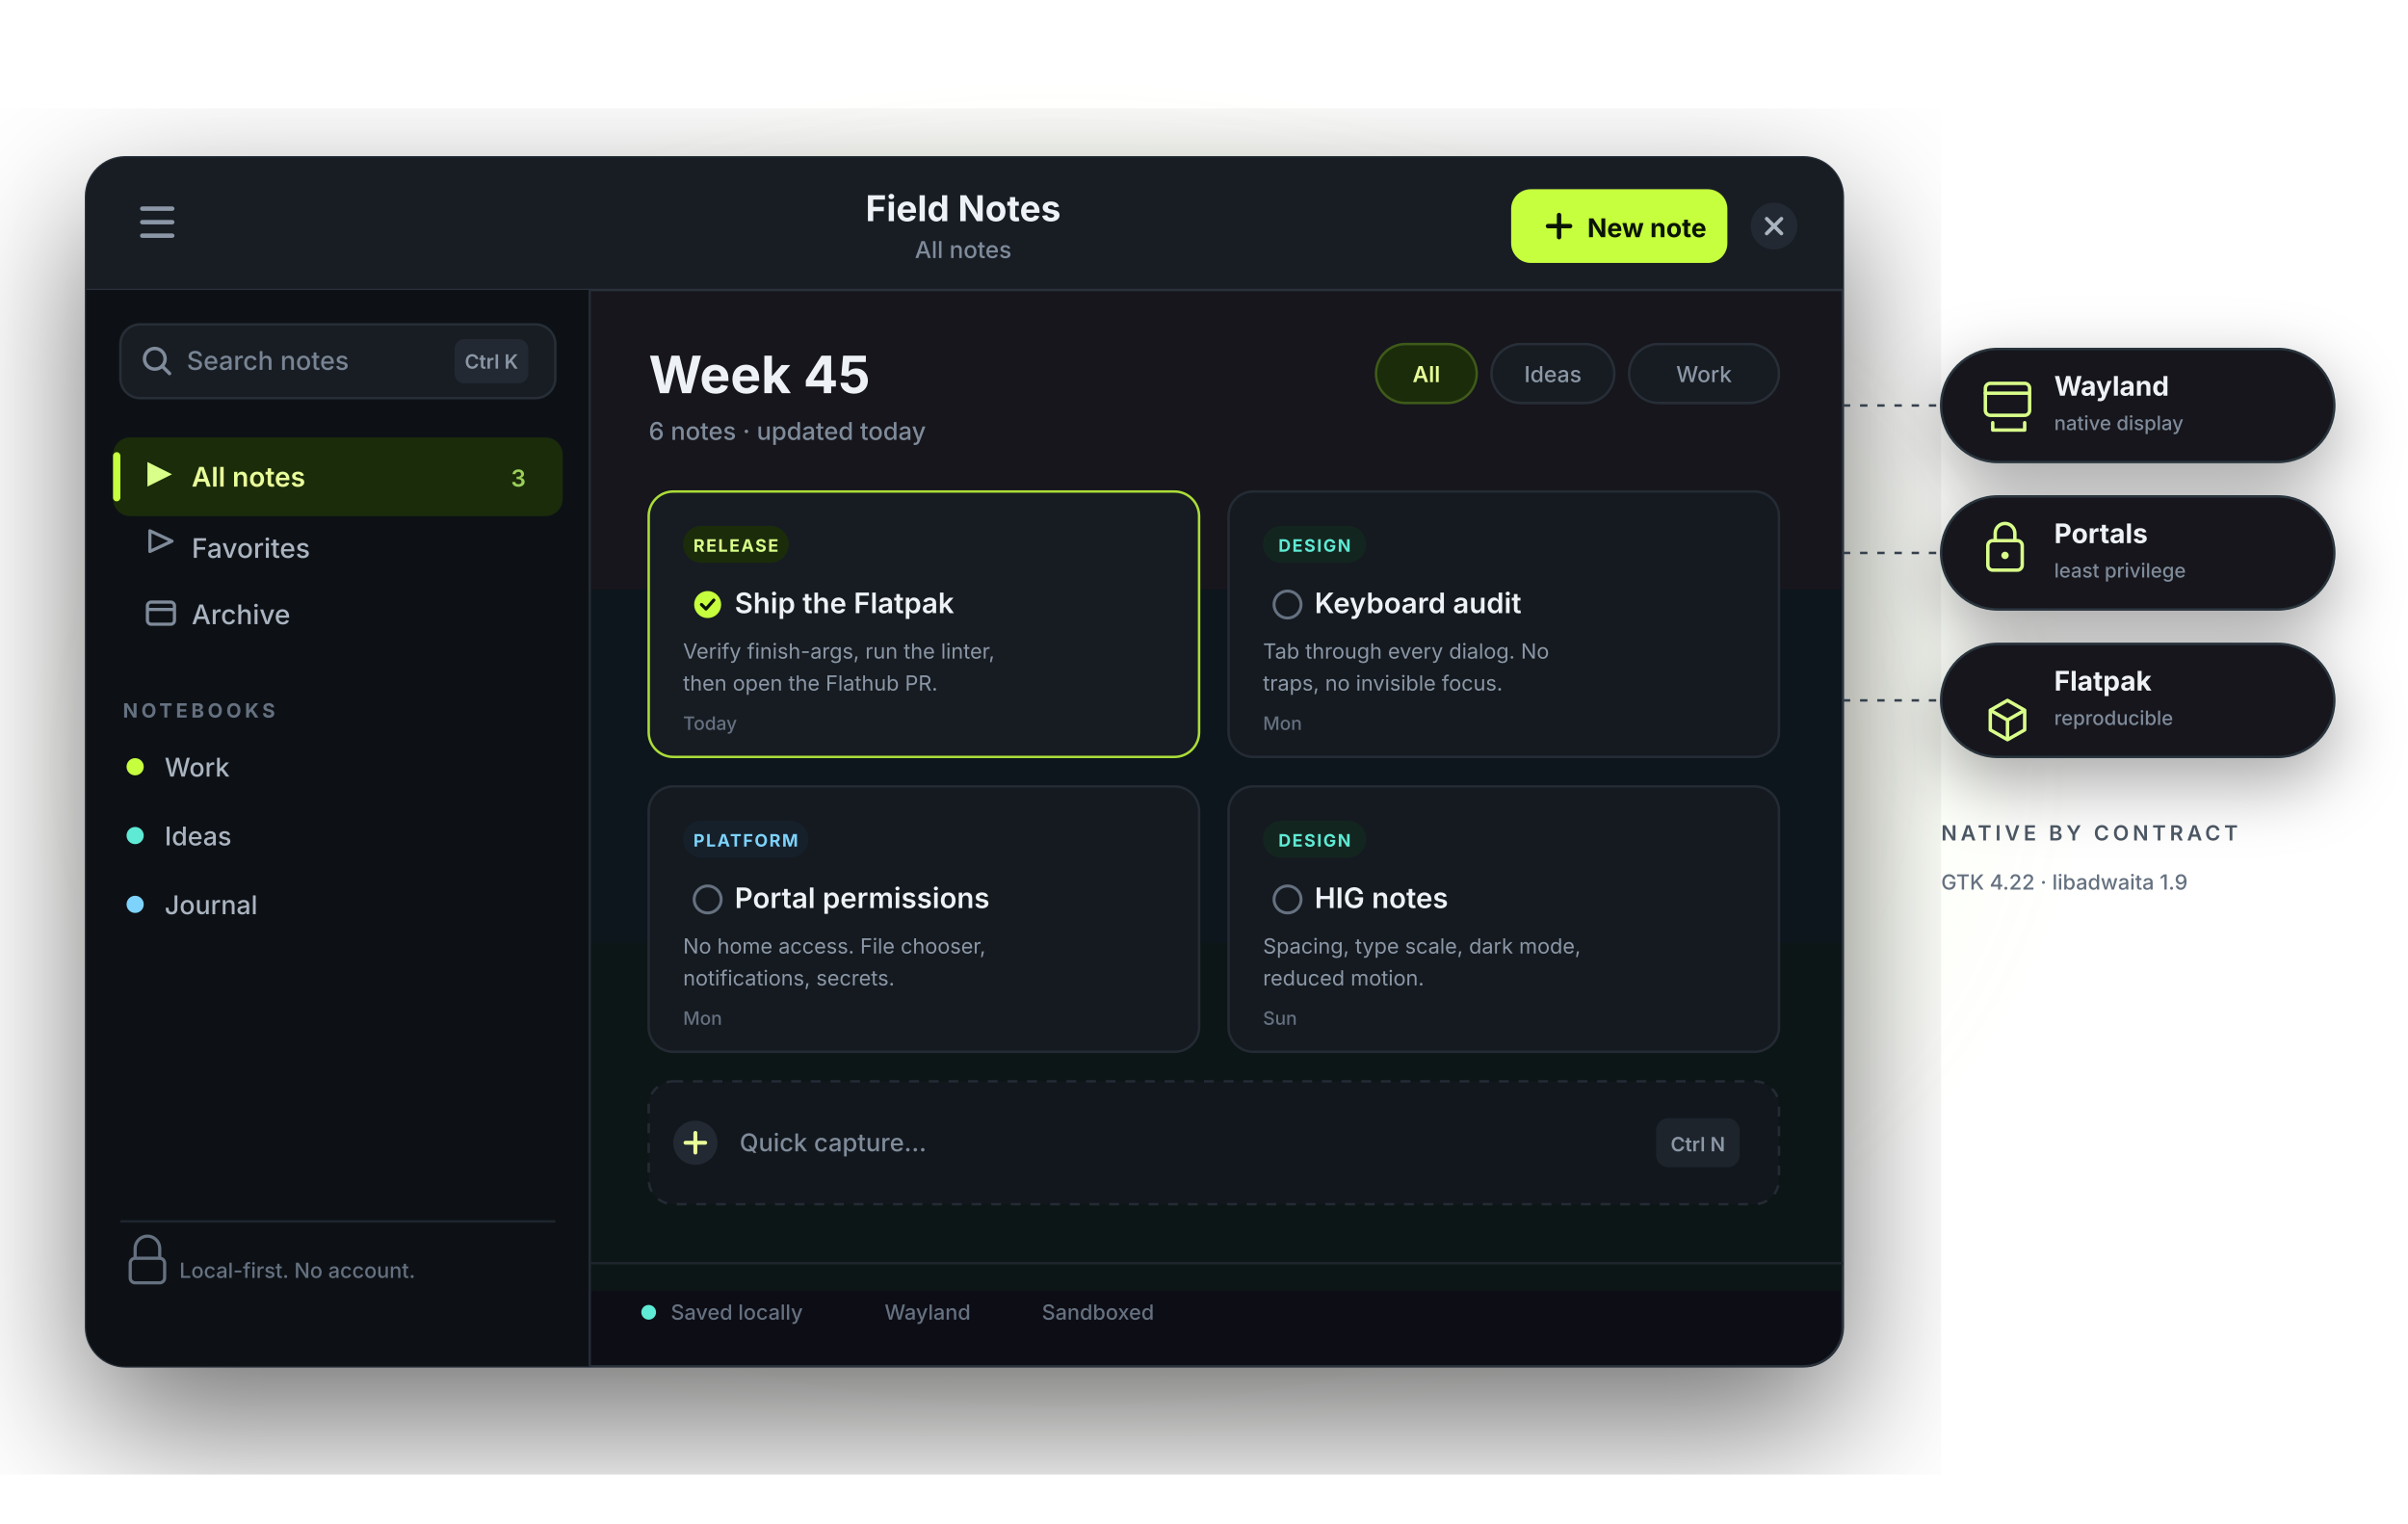
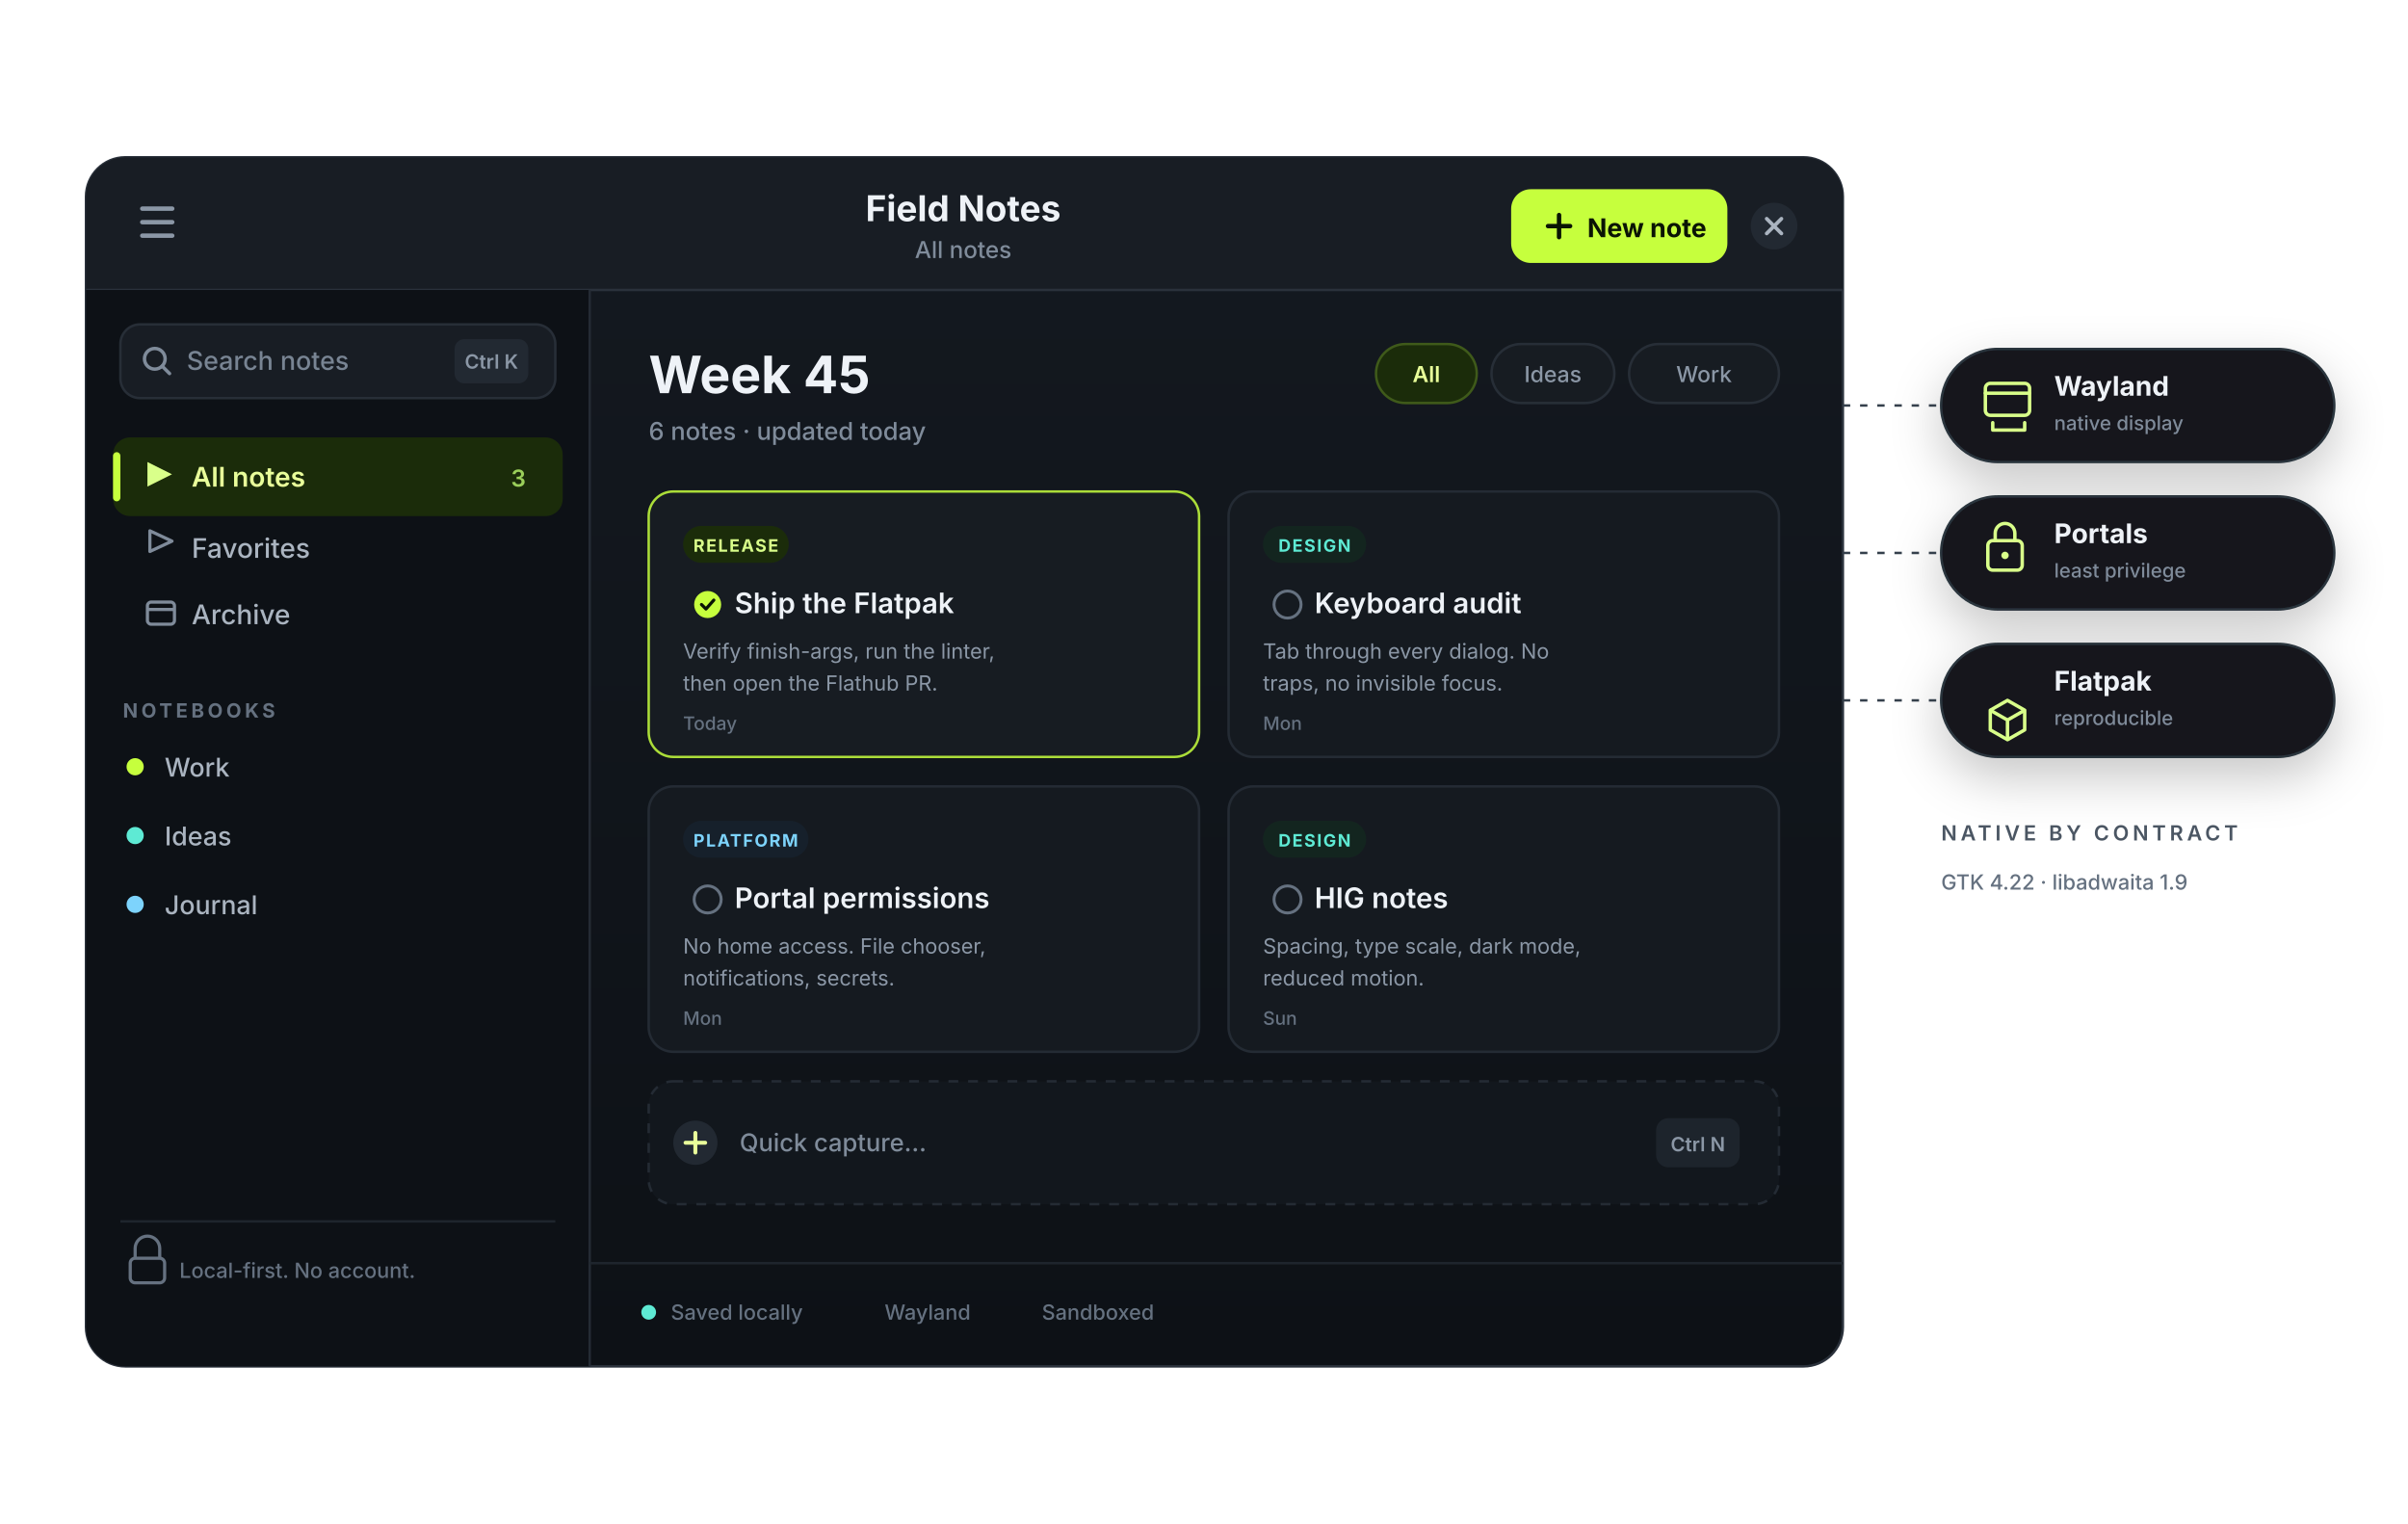
<svg xmlns="http://www.w3.org/2000/svg" viewBox="0 0 980 620" fill="none">
  <defs>
-     <radialGradient id="glow" cx="0" cy="0" r="1" gradientUnits="userSpaceOnUse" gradientTransform="translate(430 310) rotate(90) scale(280 420)">
-       <stop stop-color="#c6ff3d" stop-opacity=".22" />
-       <stop offset="1" stop-color="#c6ff3d" stop-opacity="0" />
-     </radialGradient>
    <linearGradient id="window" x1="390" y1="64" x2="390" y2="556" gradientUnits="userSpaceOnUse">
      <stop stop-color="#141920" />
      <stop offset="1" stop-color="#0d1116" />
    </linearGradient>
-     <filter id="shadow" x="0" y="20" width="790" height="580" filterUnits="userSpaceOnUse">
-       <feDropShadow dx="0" dy="24" stdDeviation="30" flood-color="#000" flood-opacity=".55" />
-     </filter>
    <filter id="soft" x="740" y="100" width="240" height="300" filterUnits="userSpaceOnUse">
-       <feDropShadow dx="0" dy="10" stdDeviation="14" flood-color="#000" flood-opacity=".35" />
+       <feDropShadow dx="0" dy="8" stdDeviation="10" flood-color="#000" flood-opacity=".22" />
    </filter>
    <clipPath id="windowClip">
      <rect x="35" y="64" width="715" height="492" rx="16" />
    </clipPath>
  </defs>
-   <ellipse cx="430" cy="310" rx="420" ry="280" fill="url(#glow)" />
-   <g filter="url(#shadow)">
-     <rect x="35" y="64" width="715" height="492" rx="16" fill="url(#window)" stroke="#2a313b" />
-   </g>
+   <rect x="35" y="64" width="715" height="492" rx="16" fill="url(#window)" stroke="#2a313b" />
  <g clip-path="url(#windowClip)">
    <rect x="35" y="64" width="715" height="54" fill="#181d24" />
    <line x1="35" y1="118" x2="750" y2="118" stroke="#2a313b" />
    <rect x="57" y="84" width="14" height="1.8" rx=".9" fill="#8b97a6" />
    <rect x="57" y="89.5" width="14" height="1.8" rx=".9" fill="#8b97a6" />
    <rect x="57" y="95" width="14" height="1.8" rx=".9" fill="#8b97a6" />
    <text x="392" y="90" text-anchor="middle" font-family="Inter, Cantarell, 'Noto Sans', sans-serif" font-size="14.5" font-weight="650" fill="#eef2f7">Field Notes</text>
    <text x="392" y="105" text-anchor="middle" font-family="Inter, Cantarell, 'Noto Sans', sans-serif" font-size="9.5" font-weight="500" fill="#7f8b9a">All notes</text>
    <rect x="615" y="77" width="88" height="30" rx="8" fill="#c6ff3d" />
    <path d="M630 92h9M634.5 87.5v9" stroke="#0a1404" stroke-width="1.8" stroke-linecap="round" />
    <text x="646" y="96.5" font-family="Inter, Cantarell, 'Noto Sans', sans-serif" font-size="10.5" font-weight="650" fill="#0a1404">New note</text>
    <circle cx="722" cy="92" r="9.5" fill="#222932" />
    <path d="M719 89l6 6M725 89l-6 6" stroke="#aab4c0" stroke-width="1.5" stroke-linecap="round" />
    <rect x="35" y="118" width="205" height="438" fill="#0d1116" />
    <line x1="240" y1="118" x2="240" y2="556" stroke="#242b34" />
    <rect x="49" y="132" width="177" height="30" rx="8" fill="#181d24" stroke="#272e37" />
    <circle cx="63" cy="146" r="4.2" stroke="#7f8b9a" stroke-width="1.4" />
    <path d="M66 149l3 3" stroke="#7f8b9a" stroke-width="1.4" stroke-linecap="round" />
    <text x="76" y="150.5" font-family="Inter, Cantarell, 'Noto Sans', sans-serif" font-size="10.5" font-weight="500" fill="#788493">Search notes</text>
    <rect x="185" y="138" width="30" height="18" rx="4" fill="#222932" />
    <text x="200" y="150" text-anchor="middle" font-family="Inter, Cantarell, 'Noto Sans', sans-serif" font-size="8" font-weight="600" fill="#8b97a6">Ctrl K</text>
    <rect x="46" y="178" width="183" height="32" rx="7" fill="#1b2c0a" />
    <rect x="46" y="184" width="3" height="20" rx="1.5" fill="#c6ff3d" />
    <path d="M60 188l10 5-10 5v-10z" fill="#d9ff8a" />
    <text x="78" y="198" font-family="Inter, Cantarell, 'Noto Sans', sans-serif" font-size="11" font-weight="600" fill="#e9ff9a">All notes</text>
    <text x="214" y="198" text-anchor="end" font-family="Inter, Cantarell, 'Noto Sans', sans-serif" font-size="9.5" font-weight="600" fill="#9bcf5a">3</text>
    <path d="M61 216l9 4.2-9 4.2v-8.4z" stroke="#7f8b9a" stroke-width="1.3" stroke-linejoin="round" />
    <text x="78" y="227" font-family="Inter, Cantarell, 'Noto Sans', sans-serif" font-size="11" font-weight="500" fill="#aab4c0">Favorites</text>
    <rect x="60" y="245" width="11" height="9" rx="1.5" stroke="#7f8b9a" stroke-width="1.3" />
    <path d="M60 248h11" stroke="#7f8b9a" stroke-width="1.3" />
    <text x="78" y="254" font-family="Inter, Cantarell, 'Noto Sans', sans-serif" font-size="11" font-weight="500" fill="#aab4c0">Archive</text>
    <text x="50" y="292" font-family="Inter, Cantarell, 'Noto Sans', sans-serif" font-size="8" font-weight="700" letter-spacing="1.4" fill="#657180">NOTEBOOKS</text>
    <circle cx="55" cy="312" r="3.5" fill="#c6ff3d" />
    <text x="67" y="316" font-family="Inter, Cantarell, 'Noto Sans', sans-serif" font-size="10.5" font-weight="500" fill="#aab4c0">Work</text>
    <circle cx="55" cy="340" r="3.5" fill="#5eead4" />
    <text x="67" y="344" font-family="Inter, Cantarell, 'Noto Sans', sans-serif" font-size="10.5" font-weight="500" fill="#aab4c0">Ideas</text>
    <circle cx="55" cy="368" r="3.5" fill="#7dd3fc" />
    <text x="67" y="372" font-family="Inter, Cantarell, 'Noto Sans', sans-serif" font-size="10.5" font-weight="500" fill="#aab4c0">Journal</text>
    <line x1="49" y1="497" x2="226" y2="497" stroke="#1e252d" />
    <path d="M55 512v-4a5 5 0 0110 0v4" stroke="#657180" stroke-width="1.3" />
    <rect x="53" y="512" width="14" height="10" rx="2" stroke="#657180" stroke-width="1.3" />
    <text x="73" y="520" font-family="Inter, Cantarell, 'Noto Sans', sans-serif" font-size="8.5" font-weight="500" fill="#657180">Local-first. No account.</text>
    <text x="264" y="160" font-family="Inter, Cantarell, 'Noto Sans', sans-serif" font-size="21" font-weight="650" fill="#eef2f7">Week 45</text>
    <text x="264" y="179" font-family="Inter, Cantarell, 'Noto Sans', sans-serif" font-size="10" font-weight="500" fill="#7f8b9a">6 notes · updated today</text>
    <rect x="560" y="140" width="41" height="24" rx="12" fill="#1b2c0a" stroke="#3f5a1a" />
    <text x="580.5" y="155.5" text-anchor="middle" font-family="Inter, Cantarell, 'Noto Sans', sans-serif" font-size="9" font-weight="600" fill="#e9ff9a">All</text>
    <rect x="607" y="140" width="50" height="24" rx="12" fill="#171c22" stroke="#272e37" />
    <text x="632" y="155.5" text-anchor="middle" font-family="Inter, Cantarell, 'Noto Sans', sans-serif" font-size="9" font-weight="500" fill="#8b97a6">Ideas</text>
    <rect x="663" y="140" width="61" height="24" rx="12" fill="#171c22" stroke="#272e37" />
    <text x="693.5" y="155.5" text-anchor="middle" font-family="Inter, Cantarell, 'Noto Sans', sans-serif" font-size="9" font-weight="500" fill="#8b97a6">Work</text>
    <rect x="264" y="200" width="224" height="108" rx="10" fill="#171c22" stroke="#c6ff3d" stroke-opacity=".85" />
    <rect x="278" y="214" width="43" height="15" rx="7.5" fill="#1b2c0a" />
    <text x="299.5" y="224.5" text-anchor="middle" font-family="Inter, Cantarell, 'Noto Sans', sans-serif" font-size="7" font-weight="700" letter-spacing=".6" fill="#d9ff8a">RELEASE</text>
    <circle cx="288" cy="246" r="5.5" fill="#c6ff3d" />
    <path d="M285.5 246l1.8 1.8 3.2-3.6" stroke="#0a1404" stroke-width="1.3" stroke-linecap="round" stroke-linejoin="round" />
    <text x="299" y="249.5" font-family="Inter, Cantarell, 'Noto Sans', sans-serif" font-size="11.5" font-weight="600" fill="#eef2f7">Ship the Flatpak</text>
    <text x="278" y="268" font-family="Inter, Cantarell, 'Noto Sans', sans-serif" font-size="8.5" font-weight="400" fill="#8b97a6">Verify finish-args, run the linter,</text>
    <text x="278" y="281" font-family="Inter, Cantarell, 'Noto Sans', sans-serif" font-size="8.5" font-weight="400" fill="#8b97a6">then open the Flathub PR.</text>
    <text x="278" y="297" font-family="Inter, Cantarell, 'Noto Sans', sans-serif" font-size="7.5" font-weight="500" fill="#657180">Today</text>
    <rect x="500" y="200" width="224" height="108" rx="10" fill="#151a20" stroke="#242b34" />
    <rect x="514" y="214" width="42" height="15" rx="7.5" fill="#13251f" />
    <text x="535" y="224.5" text-anchor="middle" font-family="Inter, Cantarell, 'Noto Sans', sans-serif" font-size="7" font-weight="700" letter-spacing=".6" fill="#5eead4">DESIGN</text>
    <circle cx="524" cy="246" r="5.5" stroke="#657180" stroke-width="1.2" />
    <text x="535" y="249.5" font-family="Inter, Cantarell, 'Noto Sans', sans-serif" font-size="11.5" font-weight="600" fill="#eef2f7">Keyboard audit</text>
    <text x="514" y="268" font-family="Inter, Cantarell, 'Noto Sans', sans-serif" font-size="8.5" font-weight="400" fill="#8b97a6">Tab through every dialog. No</text>
    <text x="514" y="281" font-family="Inter, Cantarell, 'Noto Sans', sans-serif" font-size="8.5" font-weight="400" fill="#8b97a6">traps, no invisible focus.</text>
    <text x="514" y="297" font-family="Inter, Cantarell, 'Noto Sans', sans-serif" font-size="7.5" font-weight="500" fill="#657180">Mon</text>
    <rect x="264" y="320" width="224" height="108" rx="10" fill="#151a20" stroke="#242b34" />
    <rect x="278" y="334" width="51" height="15" rx="7.5" fill="#16202b" />
    <text x="303.5" y="344.5" text-anchor="middle" font-family="Inter, Cantarell, 'Noto Sans', sans-serif" font-size="7" font-weight="700" letter-spacing=".6" fill="#7dd3fc">PLATFORM</text>
    <circle cx="288" cy="366" r="5.5" stroke="#657180" stroke-width="1.2" />
    <text x="299" y="369.5" font-family="Inter, Cantarell, 'Noto Sans', sans-serif" font-size="11.5" font-weight="600" fill="#eef2f7">Portal permissions</text>
    <text x="278" y="388" font-family="Inter, Cantarell, 'Noto Sans', sans-serif" font-size="8.5" font-weight="400" fill="#8b97a6">No home access. File chooser,</text>
    <text x="278" y="401" font-family="Inter, Cantarell, 'Noto Sans', sans-serif" font-size="8.5" font-weight="400" fill="#8b97a6">notifications, secrets.</text>
    <text x="278" y="417" font-family="Inter, Cantarell, 'Noto Sans', sans-serif" font-size="7.5" font-weight="500" fill="#657180">Mon</text>
    <rect x="500" y="320" width="224" height="108" rx="10" fill="#151a20" stroke="#242b34" />
    <rect x="514" y="334" width="42" height="15" rx="7.5" fill="#13251f" />
    <text x="535" y="344.5" text-anchor="middle" font-family="Inter, Cantarell, 'Noto Sans', sans-serif" font-size="7" font-weight="700" letter-spacing=".6" fill="#5eead4">DESIGN</text>
    <circle cx="524" cy="366" r="5.5" stroke="#657180" stroke-width="1.2" />
    <text x="535" y="369.5" font-family="Inter, Cantarell, 'Noto Sans', sans-serif" font-size="11.5" font-weight="600" fill="#eef2f7">HIG notes</text>
    <text x="514" y="388" font-family="Inter, Cantarell, 'Noto Sans', sans-serif" font-size="8.5" font-weight="400" fill="#8b97a6">Spacing, type scale, dark mode,</text>
    <text x="514" y="401" font-family="Inter, Cantarell, 'Noto Sans', sans-serif" font-size="8.5" font-weight="400" fill="#8b97a6">reduced motion.</text>
    <text x="514" y="417" font-family="Inter, Cantarell, 'Noto Sans', sans-serif" font-size="7.5" font-weight="500" fill="#657180">Sun</text>
    <rect x="264" y="440" width="460" height="50" rx="10" fill="#12171d" stroke="#242b34" stroke-dasharray="4 4" />
    <circle cx="283" cy="465" r="9" fill="#222932" />
    <path d="M283 461v8M279 465h8" stroke="#e9ff9a" stroke-width="1.6" stroke-linecap="round" />
    <text x="301" y="468.5" font-family="Inter, Cantarell, 'Noto Sans', sans-serif" font-size="10" font-weight="500" fill="#7f8b9a">Quick capture…</text>
    <rect x="674" y="455" width="34" height="20" rx="5" fill="#1d242c" />
    <text x="691" y="468.5" text-anchor="middle" font-family="Inter, Cantarell, 'Noto Sans', sans-serif" font-size="8" font-weight="600" fill="#8b97a6">Ctrl N</text>
    <line x1="240" y1="514" x2="750" y2="514" stroke="#1e252d" />
    <circle cx="264" cy="534" r="3" fill="#5eead4" />
    <text x="273" y="537" font-family="Inter, Cantarell, 'Noto Sans', sans-serif" font-size="8.5" font-weight="500" fill="#657180">Saved locally</text>
    <text x="360" y="537" font-family="Inter, Cantarell, 'Noto Sans', sans-serif" font-size="8.5" font-weight="500" fill="#657180">Wayland</text>
    <text x="424" y="537" font-family="Inter, Cantarell, 'Noto Sans', sans-serif" font-size="8.5" font-weight="500" fill="#657180">Sandboxed</text>
  </g>
  <g filter="url(#soft)">
    <rect x="790" y="142" width="160" height="46" rx="23" fill="#12161c" stroke="#2c343e" />
    <rect x="790" y="202" width="160" height="46" rx="23" fill="#12161c" stroke="#2c343e" />
    <rect x="790" y="262" width="160" height="46" rx="23" fill="#12161c" stroke="#2c343e" />
  </g>
  <path d="M750 165h40" stroke="#35404c" stroke-dasharray="3 4" />
  <path d="M750 225h40" stroke="#35404c" stroke-dasharray="3 4" />
  <path d="M750 285h40" stroke="#35404c" stroke-dasharray="3 4" />
  <rect x="808" y="156" width="18" height="13" rx="2" stroke="#d9ff8a" stroke-width="1.4" />
  <path d="M808 160h18M811 172v3M824 172v3M811 175h13" stroke="#d9ff8a" stroke-width="1.4" stroke-linecap="round" />
  <text x="836" y="161" font-family="Inter, Cantarell, 'Noto Sans', sans-serif" font-size="11" font-weight="650" fill="#eef2f7">Wayland</text>
  <text x="836" y="175" font-family="Inter, Cantarell, 'Noto Sans', sans-serif" font-size="8" font-weight="500" fill="#7f8b9a">native display</text>
  <rect x="809" y="220" width="14" height="12" rx="2" stroke="#d9ff8a" stroke-width="1.4" />
  <path d="M812 220v-3a4 4 0 018 0v3" stroke="#d9ff8a" stroke-width="1.4" />
  <circle cx="816" cy="226" r="1.5" fill="#d9ff8a" />
  <text x="836" y="221" font-family="Inter, Cantarell, 'Noto Sans', sans-serif" font-size="11" font-weight="650" fill="#eef2f7">Portals</text>
  <text x="836" y="235" font-family="Inter, Cantarell, 'Noto Sans', sans-serif" font-size="8" font-weight="500" fill="#7f8b9a">least privilege</text>
  <path d="M810 289l7-4 7 4v8l-7 4-7-4v-8z" stroke="#d9ff8a" stroke-width="1.4" stroke-linejoin="round" />
  <path d="M810 289l7 4 7-4M817 293v8" stroke="#d9ff8a" stroke-width="1.4" stroke-linejoin="round" />
  <text x="836" y="281" font-family="Inter, Cantarell, 'Noto Sans', sans-serif" font-size="11" font-weight="650" fill="#eef2f7">Flatpak</text>
  <text x="836" y="295" font-family="Inter, Cantarell, 'Noto Sans', sans-serif" font-size="8" font-weight="500" fill="#7f8b9a">reproducible</text>
  <text x="790" y="342" font-family="Inter, Cantarell, 'Noto Sans', sans-serif" font-size="8.5" font-weight="600" letter-spacing="1.5" fill="#4b5663">NATIVE BY CONTRACT</text>
  <text x="790" y="362" font-family="Inter, Cantarell, 'Noto Sans', sans-serif" font-size="8.5" font-weight="500" fill="#657180">GTK 4.22 · libadwaita 1.9</text>
</svg>
